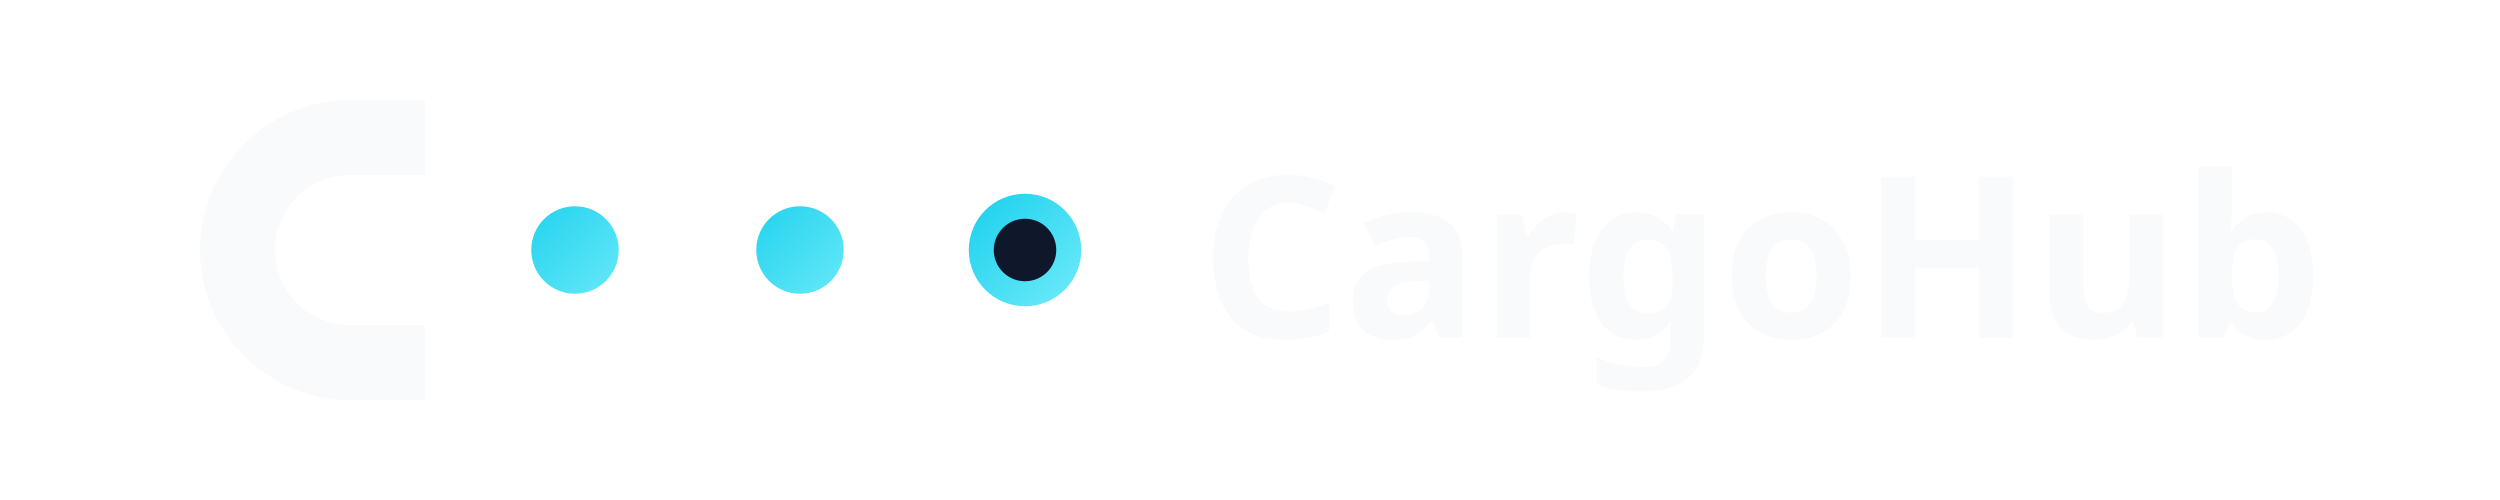
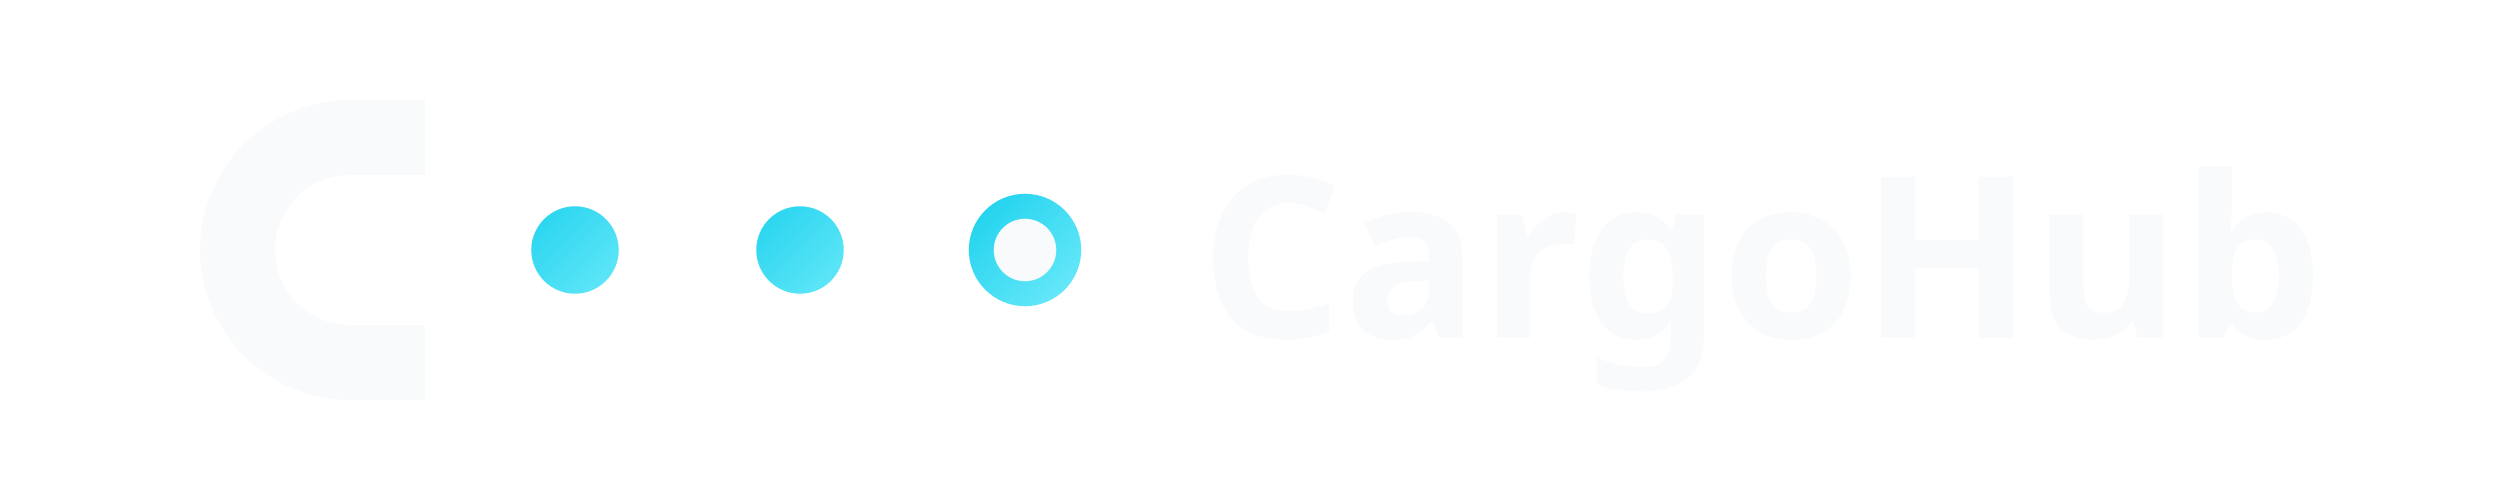
<svg xmlns="http://www.w3.org/2000/svg" viewBox="0 0 200 40" fill="none" aria-hidden="true">
  <defs>
    <linearGradient id="ch-accent-d" x1="0%" y1="0%" x2="100%" y2="100%">
      <stop offset="0%" stop-color="#22d3ee" />
      <stop offset="100%" stop-color="#67e8f9" />
    </linearGradient>
  </defs>
  <path d="M28 8c-6.6 0-12 5.4-12 12s5.4 12 12 12h6v-6h-6a6 6 0 1 1 0-12h6V8h-6z" fill="#f8fafc" />
  <circle cx="46" cy="20" r="3.5" fill="url(#ch-accent-d)" />
  <path d="M49.5 20h8" stroke="url(#ch-accent-d)" stroke-width="2" stroke-linecap="round" />
  <circle cx="64" cy="20" r="3.5" fill="url(#ch-accent-d)" />
  <path d="M67.5 20h8" stroke="url(#ch-accent-d)" stroke-width="2" stroke-linecap="round" />
-   <circle cx="82" cy="20" r="3.5" fill="#0f172a" stroke="url(#ch-accent-d)" stroke-width="2" />
+   <circle cx="82" cy="20" r="3.5" fill="#f8fafc" stroke="url(#ch-accent-d)" stroke-width="2" />
  <text x="96" y="27" font-family="ui-sans-serif, system-ui, sans-serif" font-size="18" font-weight="700" fill="#f8fafc">CargoHub</text>
</svg>
